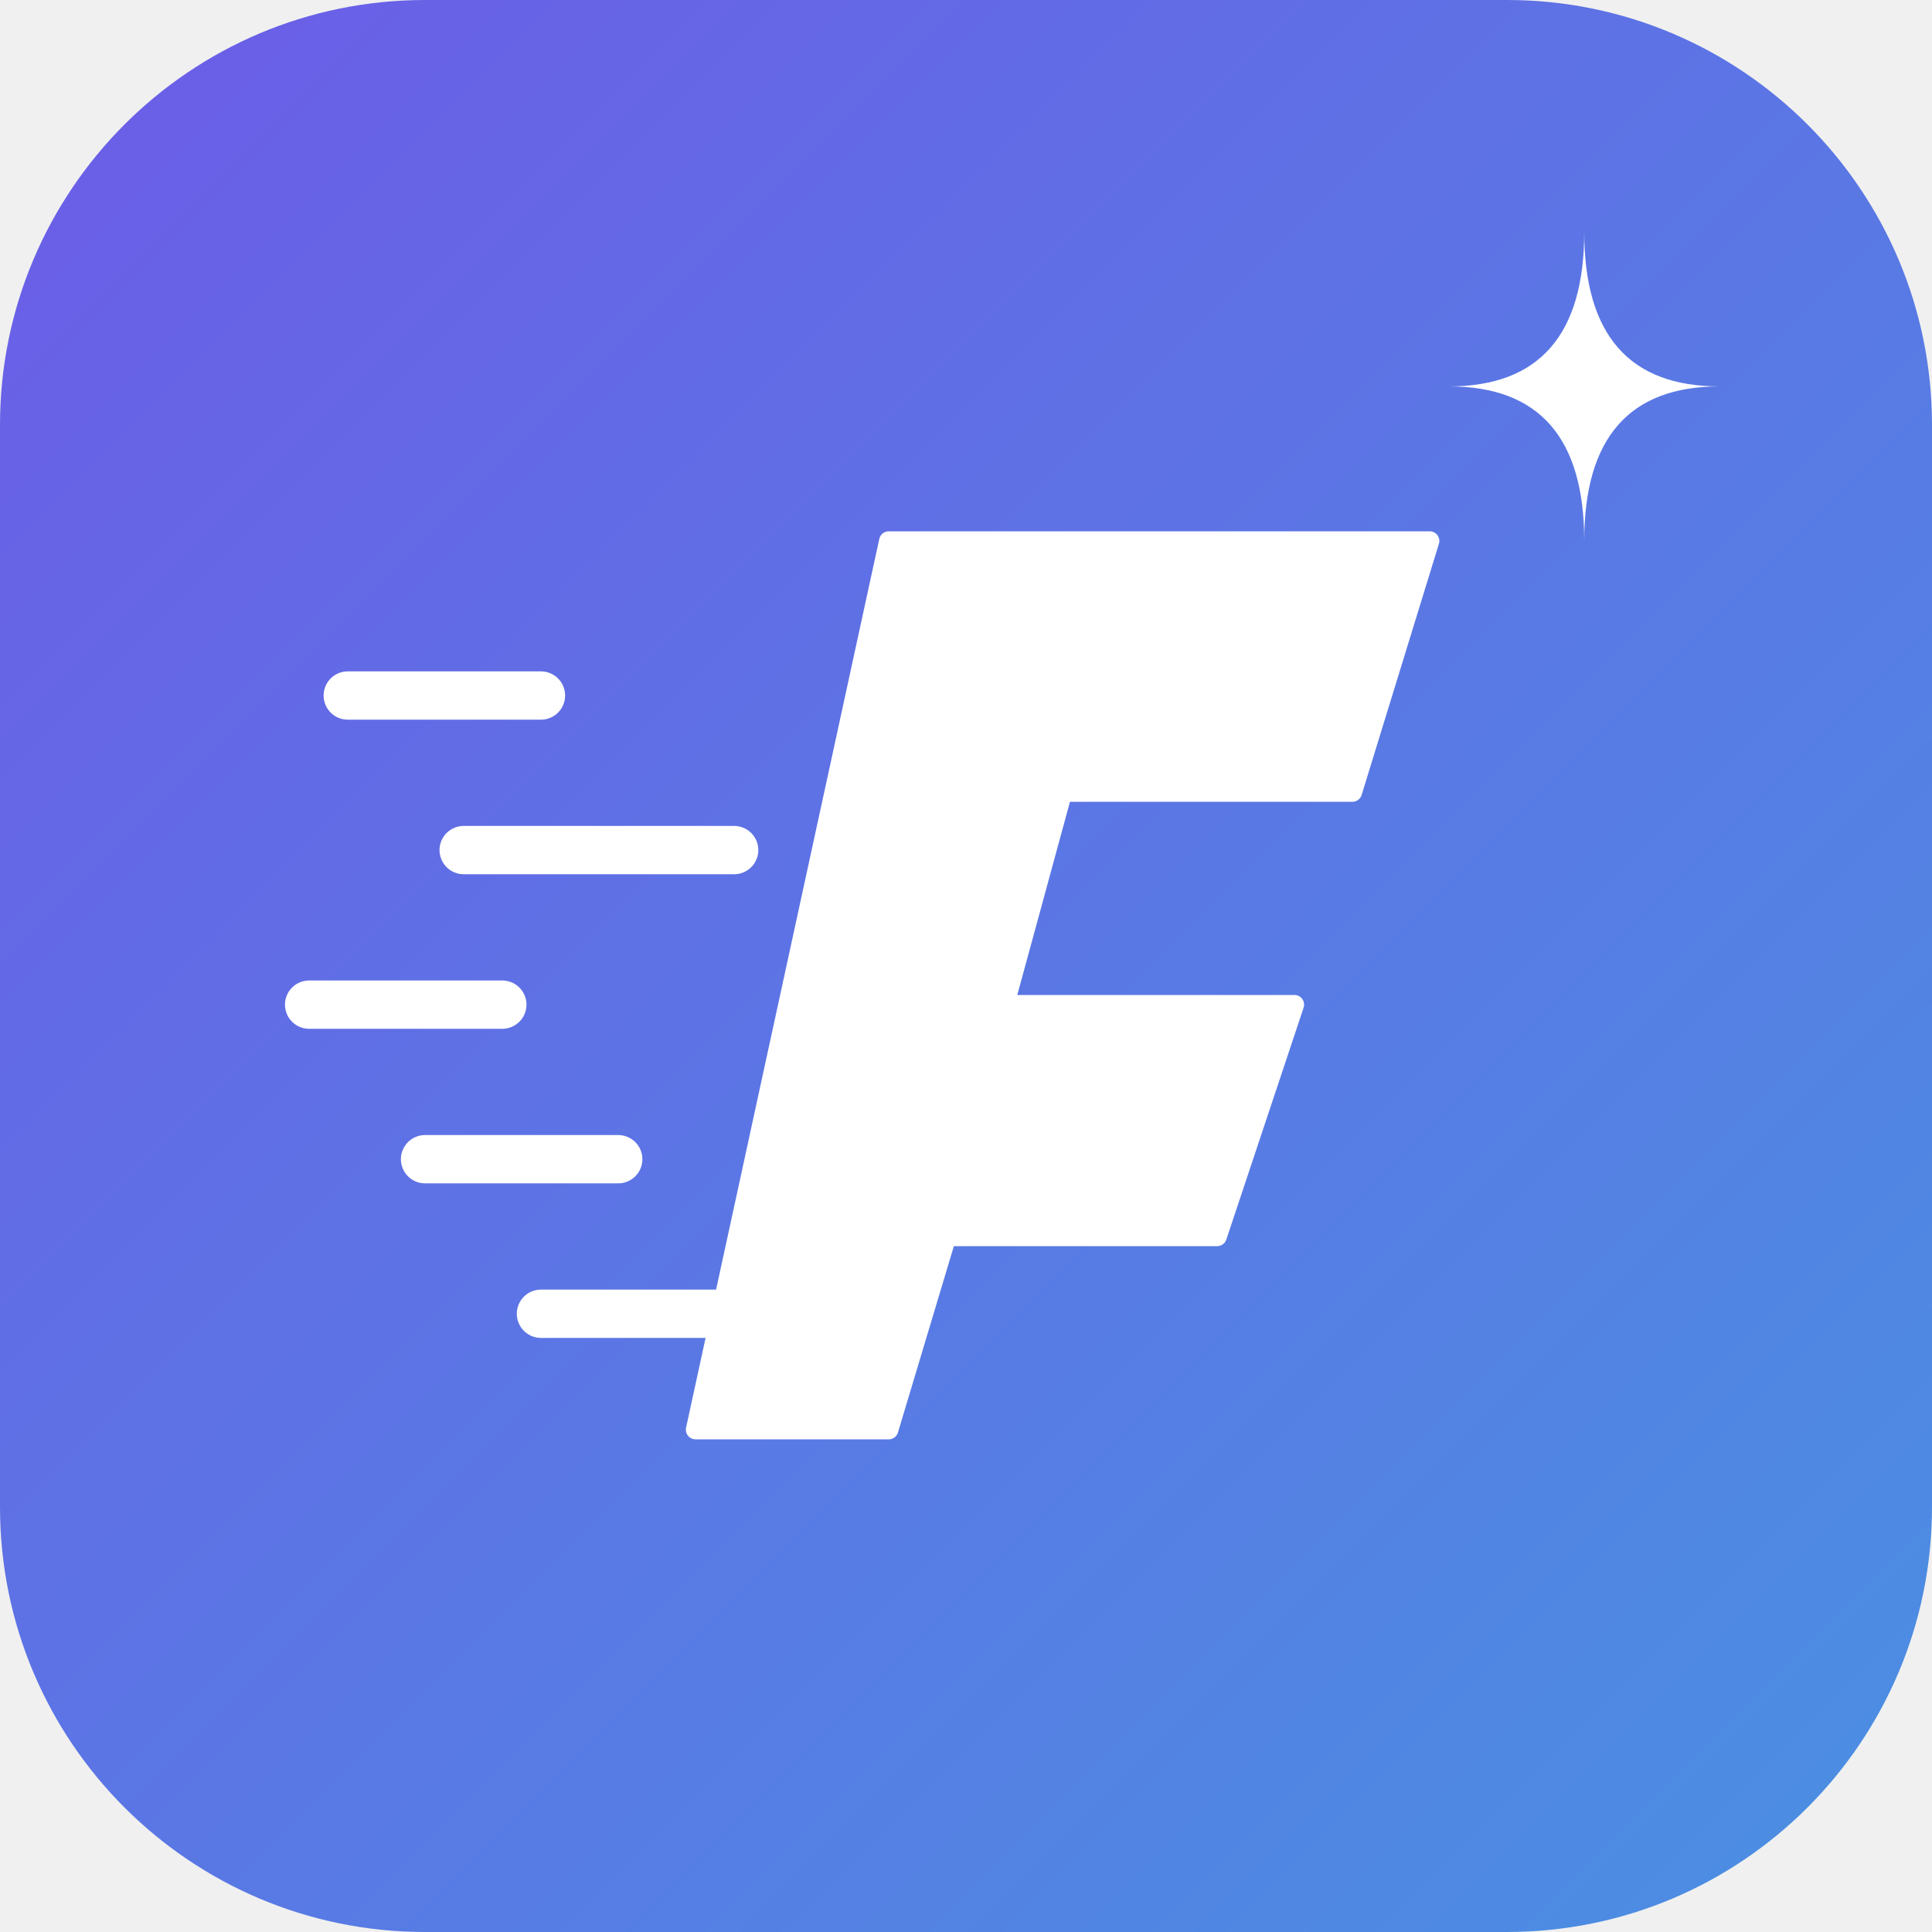
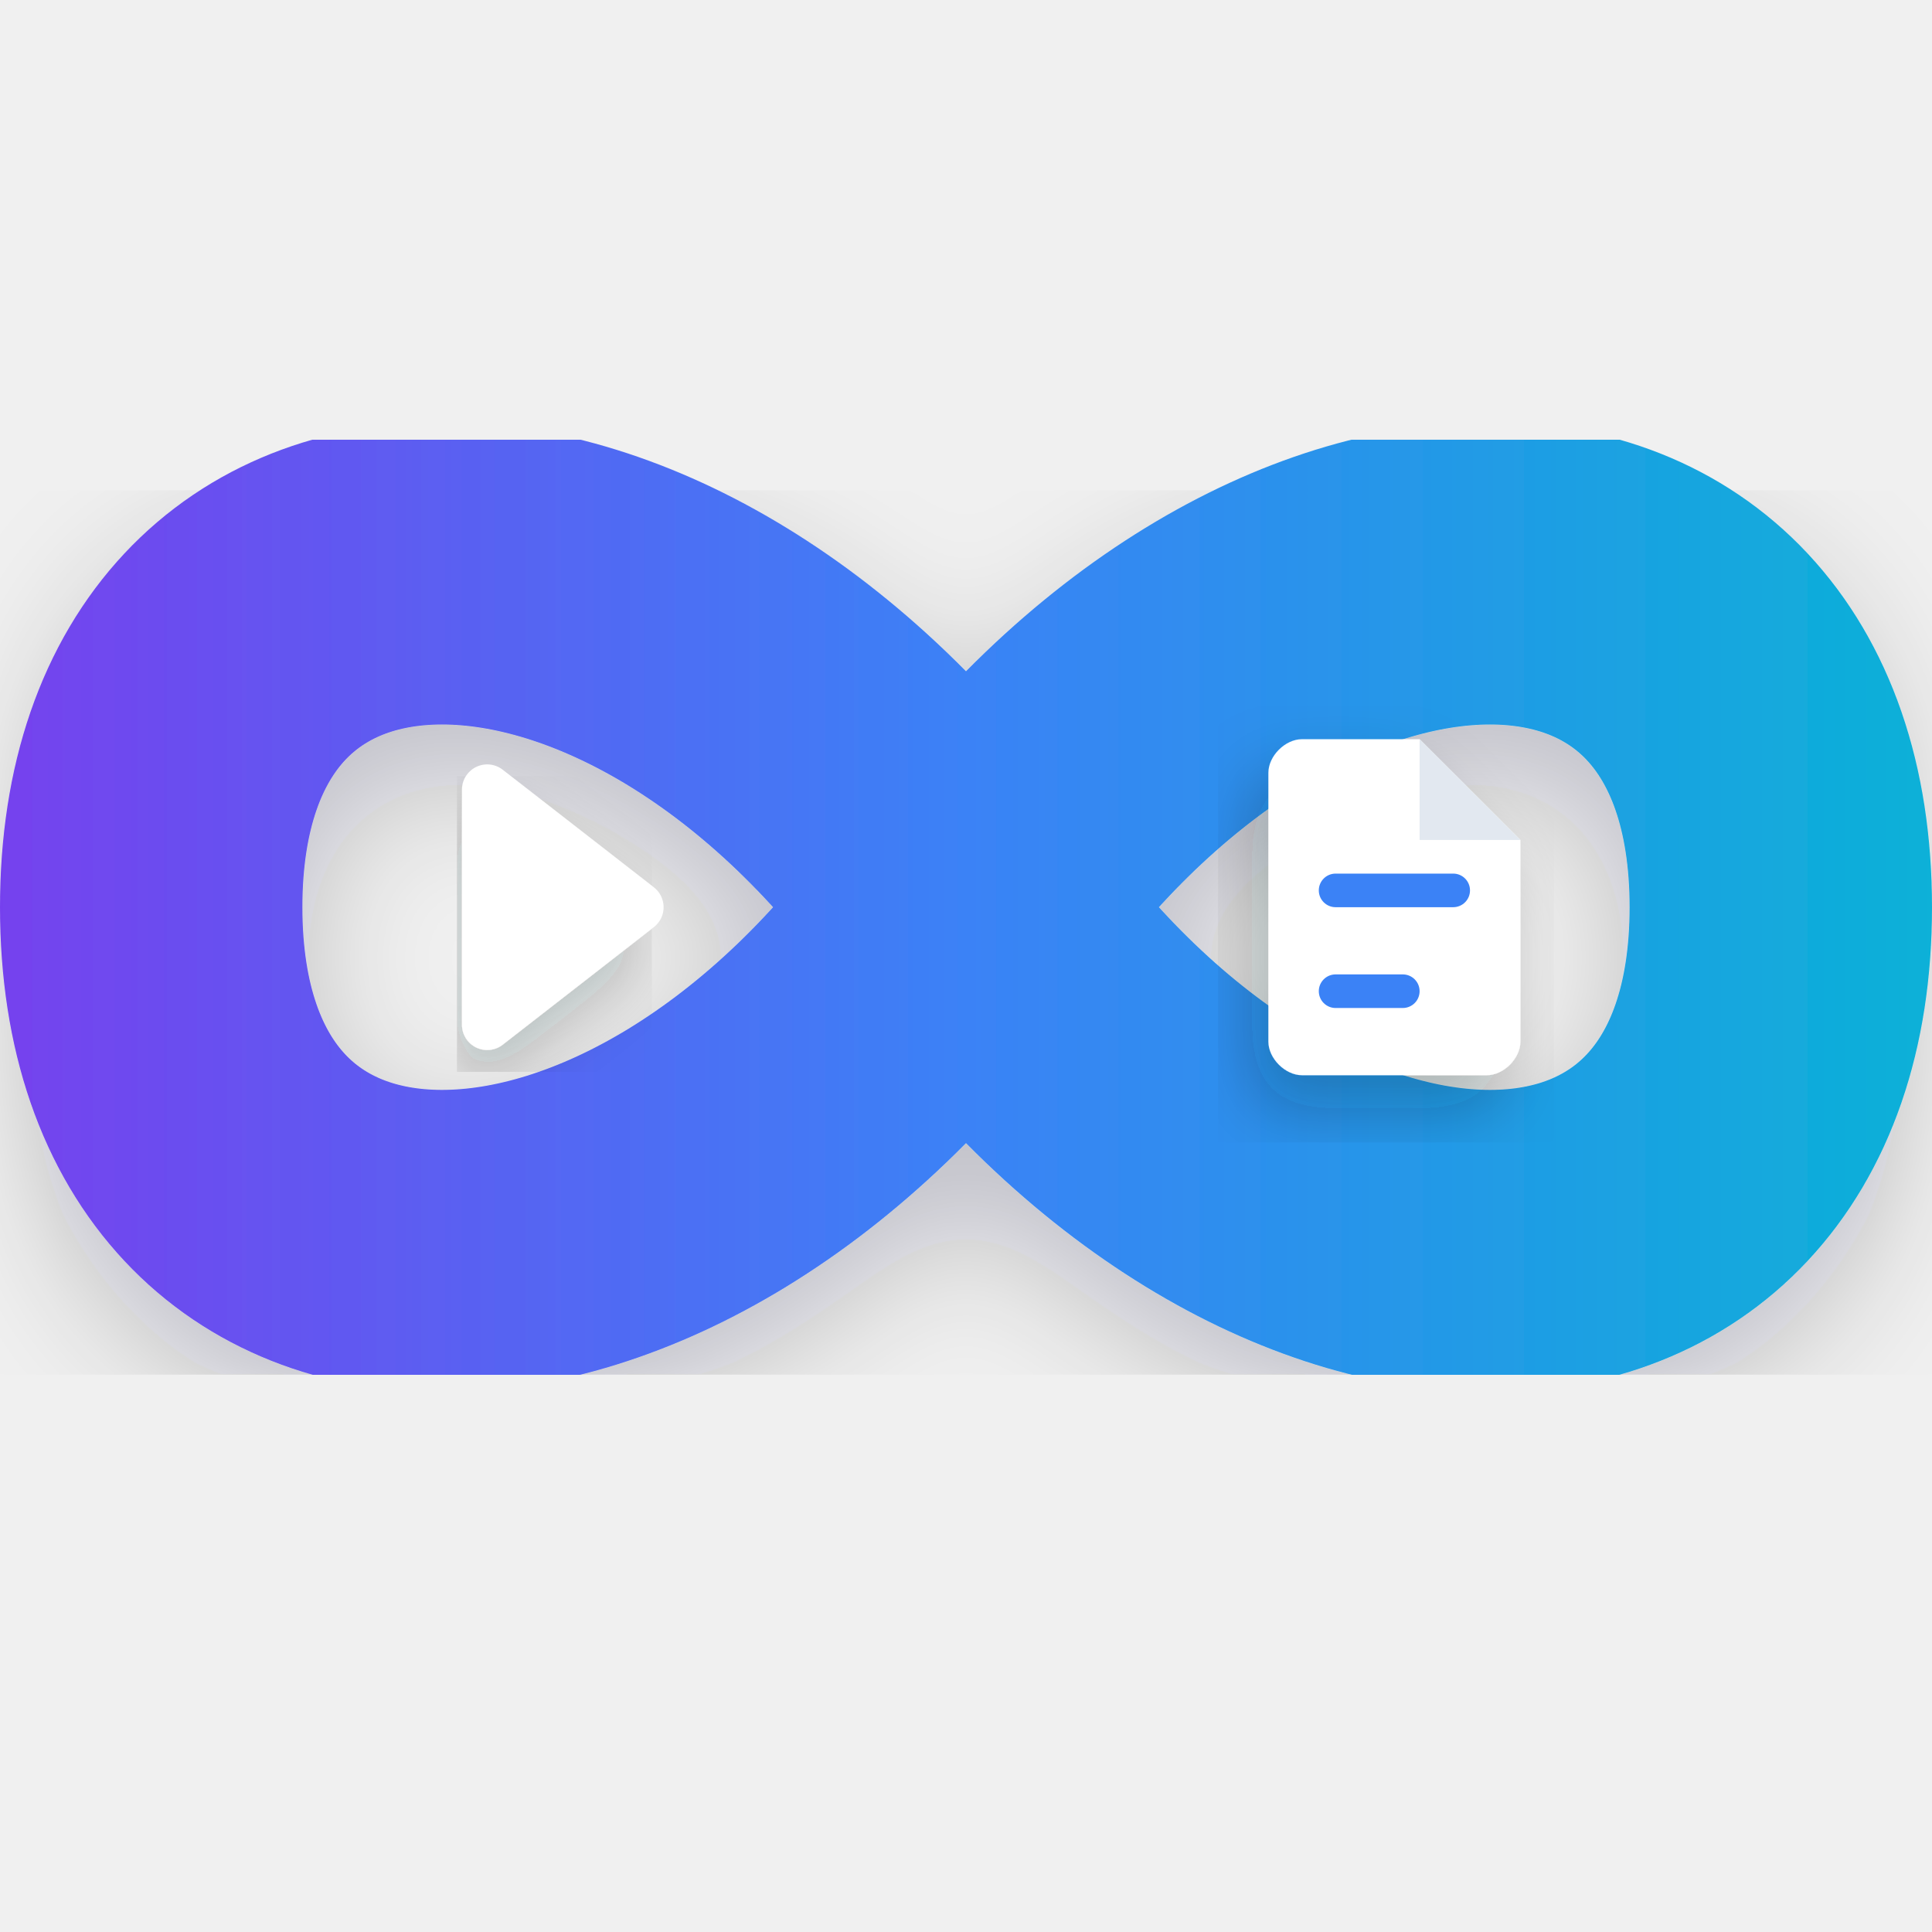
- <svg xmlns="http://www.w3.org/2000/svg" viewBox="0 0 100 100" fill="none">
-   <rect width="100" height="100" rx="22" fill="url(#bg-gradient)" />
-   <path d="M 18 36 L 28 36" stroke="white" stroke-width="2.5" stroke-linecap="round" />
-   <path d="M 24 44 L 38 44" stroke="white" stroke-width="2.5" stroke-linecap="round" />
-   <path d="M 16 52 L 26 52" stroke="white" stroke-width="2.5" stroke-linecap="round" />
-   <path d="M 22 60 L 32 60" stroke="white" stroke-width="2.5" stroke-linecap="round" />
-   <path d="M 28 68 L 38 68" stroke="white" stroke-width="2.5" stroke-linecap="round" />
-   <path d="M 36 74 L 46 28 L 74 28 L 70 41 L 55 41 L 52 52 L 67 52 L 63 64 L 49 64 L 46 74 Z" fill="white" stroke="white" stroke-width="1" stroke-linejoin="round" />
-   <path d="M 75 20 Q 82 20 82 12 Q 82 20 89 20 Q 82 20 82 28 Q 82 20 75 20 Z" fill="white" />
+ <svg xmlns="http://www.w3.org/2000/svg" width="512" height="512" viewBox="26 114 460 312" fill="none">
  <defs>
-     <linearGradient id="bg-gradient" x1="0" y1="0" x2="100" y2="100" gradientUnits="userSpaceOnUse">
-       <stop stop-color="#6C5CE7" />
-       <stop offset="1" stop-color="#4A90E2" />
+     <linearGradient id="themeGradient" x1="0" y1="0" x2="512" y2="0" gradientUnits="userSpaceOnUse">
+       <stop offset="0%" stop-color="#7C3AED" />
+       <stop offset="50%" stop-color="#3B82F6" />
+       <stop offset="100%" stop-color="#06B6D4" />
    </linearGradient>
+     <filter id="shadow" x="-20%" y="-20%" width="140%" height="140%">
+       <feDropShadow dx="0" dy="12" stdDeviation="16" flood-color="#0F172A" flood-opacity="0.2" />
+     </filter>
+     <filter id="iconShadow" x="-20%" y="-20%" width="140%" height="140%">
+       <feDropShadow dx="-4" dy="8" stdDeviation="8" flood-color="#0F172A" flood-opacity="0.25" />
+     </filter>
  </defs>
+   <path d="M 256 256             C 330 150 450 150 450 256             C 450 362 330 362 256 256             C 182 150 62 150 62 256             C 62 362 182 362 256 256" fill="none" stroke="url(#themeGradient)" stroke-width="72" stroke-linecap="round" stroke-linejoin="round" filter="url(#shadow)" />
+   <path d="M 142 228 L 178 256 L 142 284 Z" fill="#FFFFFF" stroke="#FFFFFF" stroke-width="12" stroke-linejoin="round" filter="url(#iconShadow)" />
+   <g filter="url(#iconShadow)">
+     <path d="M 336 216 L 364 216 L 388 240 L 388 288 C 388 292 384 296 380 296 L 336 296 C 332 296 328 292 328 288 L 328 224 C 328 220 332 216 336 216 Z" fill="#FFFFFF" />
+     <path d="M 364 216 L 364 240 L 388 240 Z" fill="#E2E8F0" />
+     <rect x="340" y="248" width="36" height="8" rx="4" fill="#3B82F6" />
+     <rect x="340" y="272" width="24" height="8" rx="4" fill="#3B82F6" />
+   </g>
</svg>
